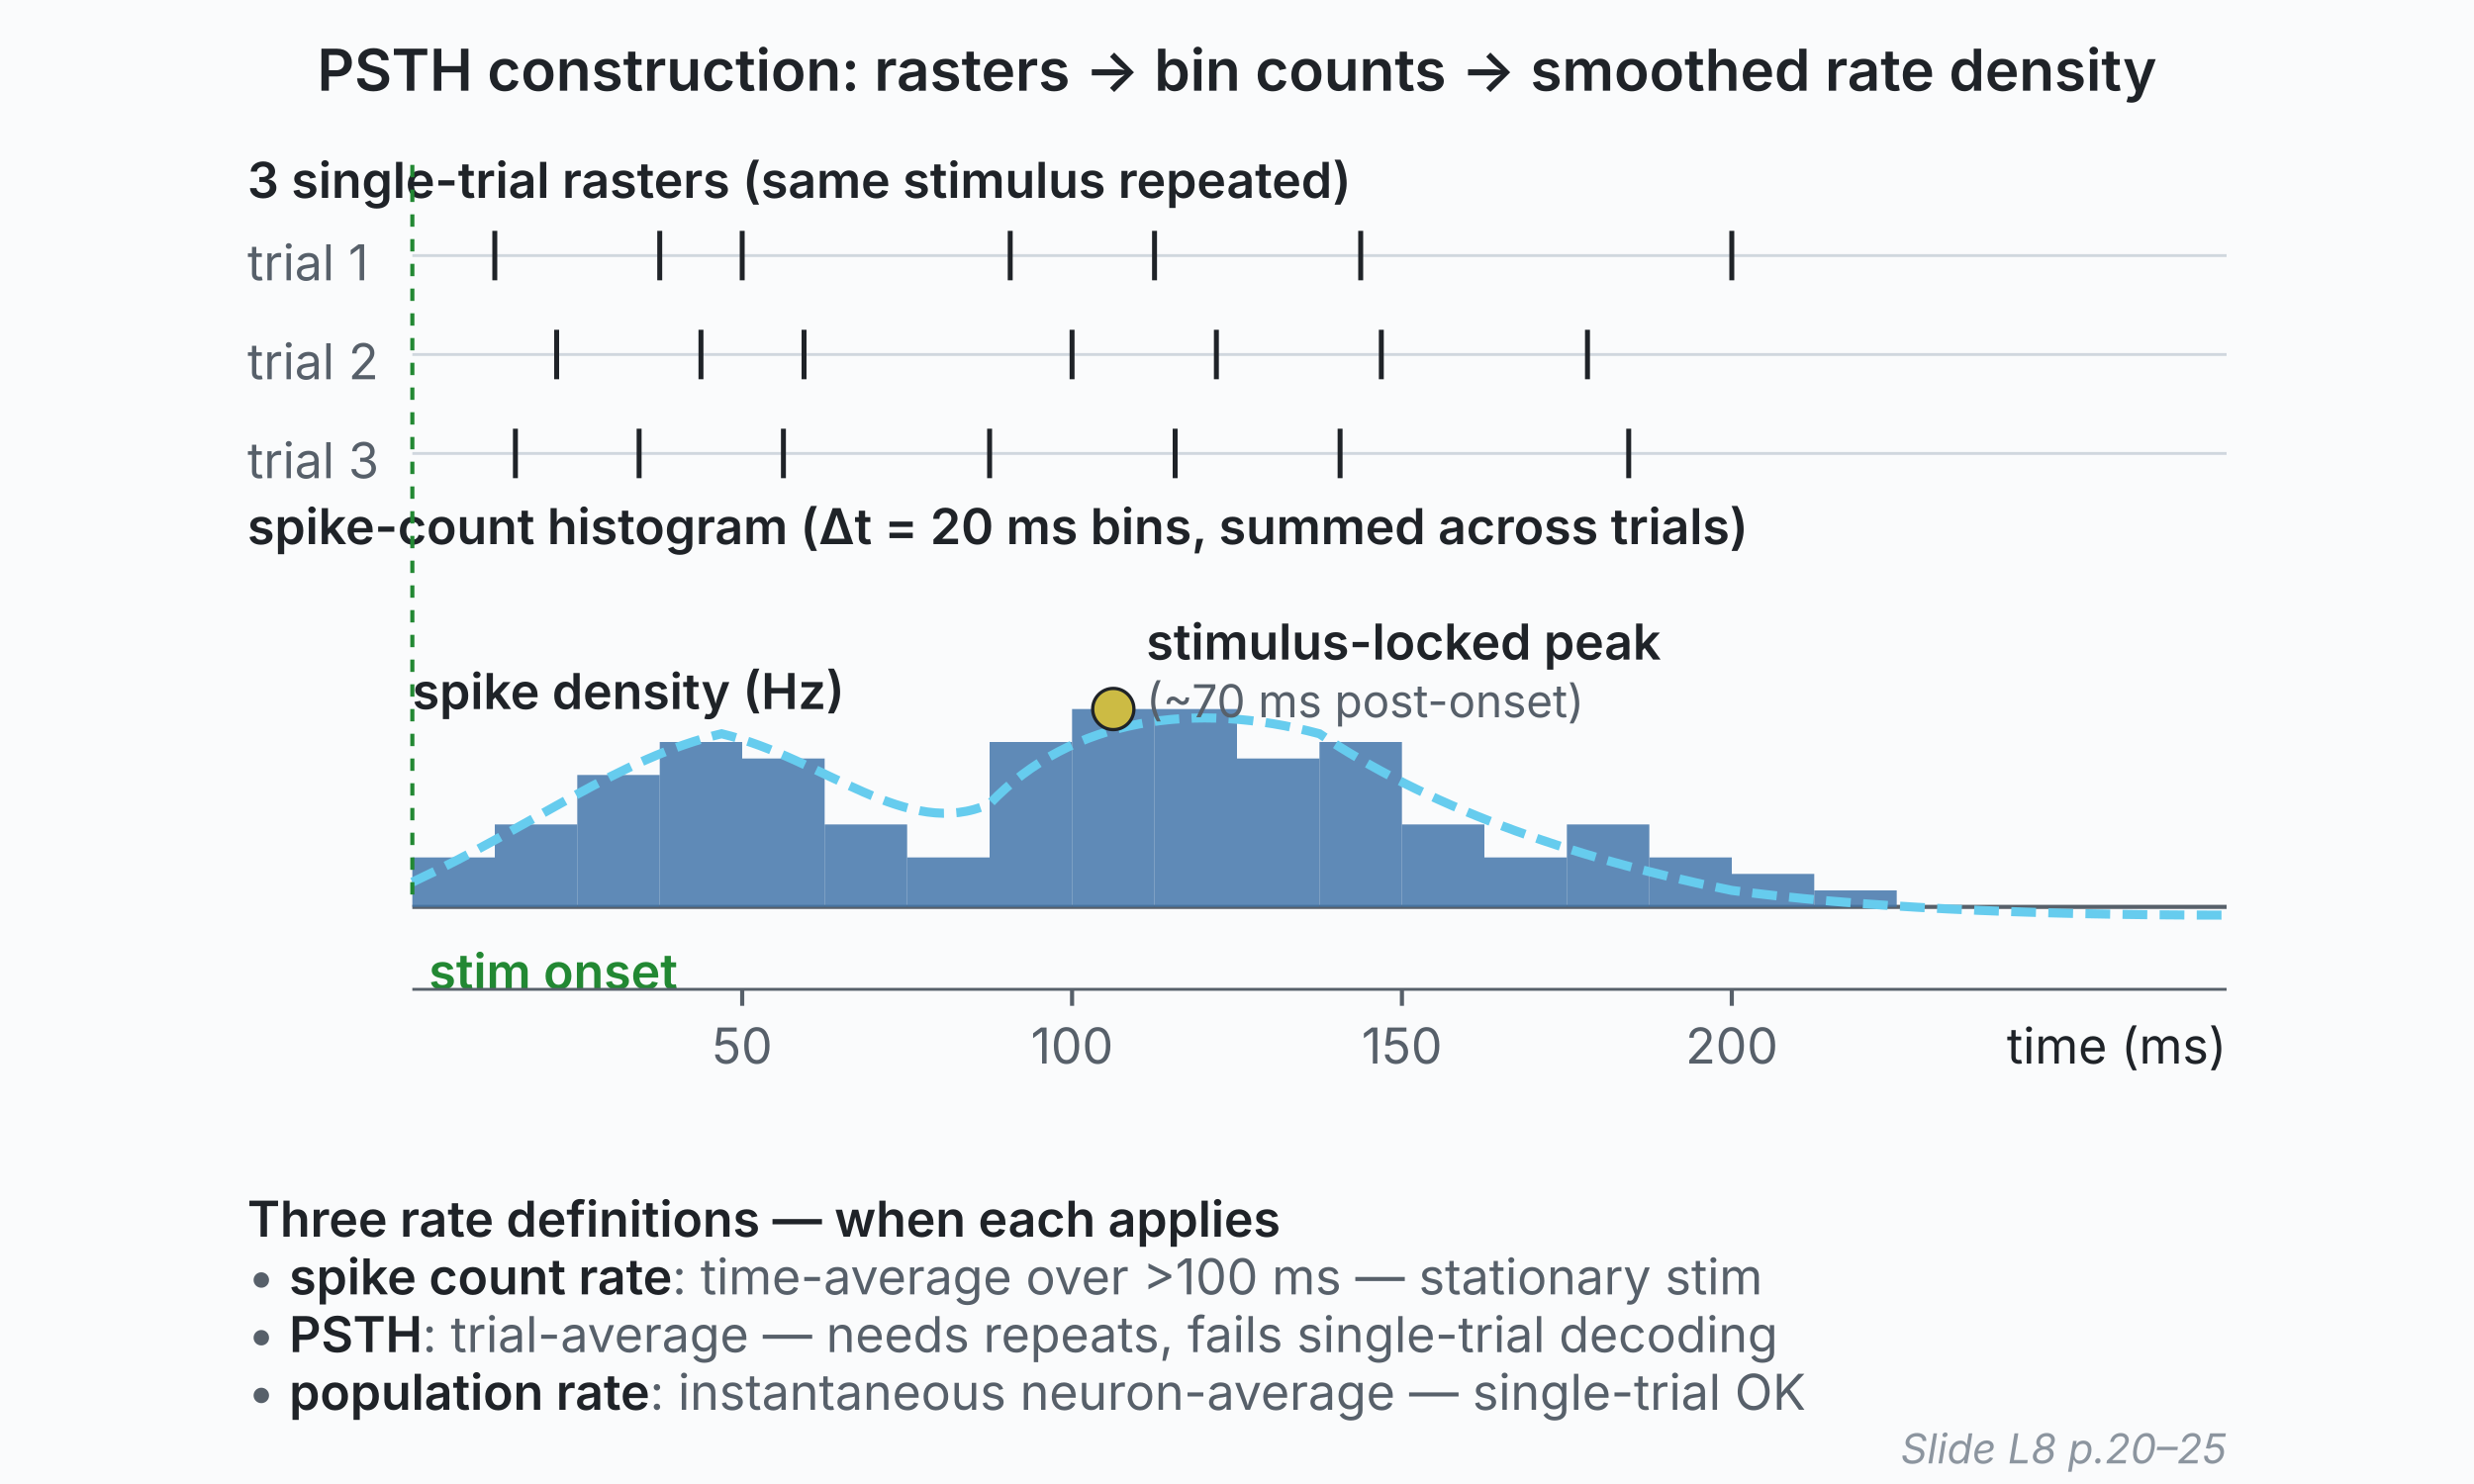
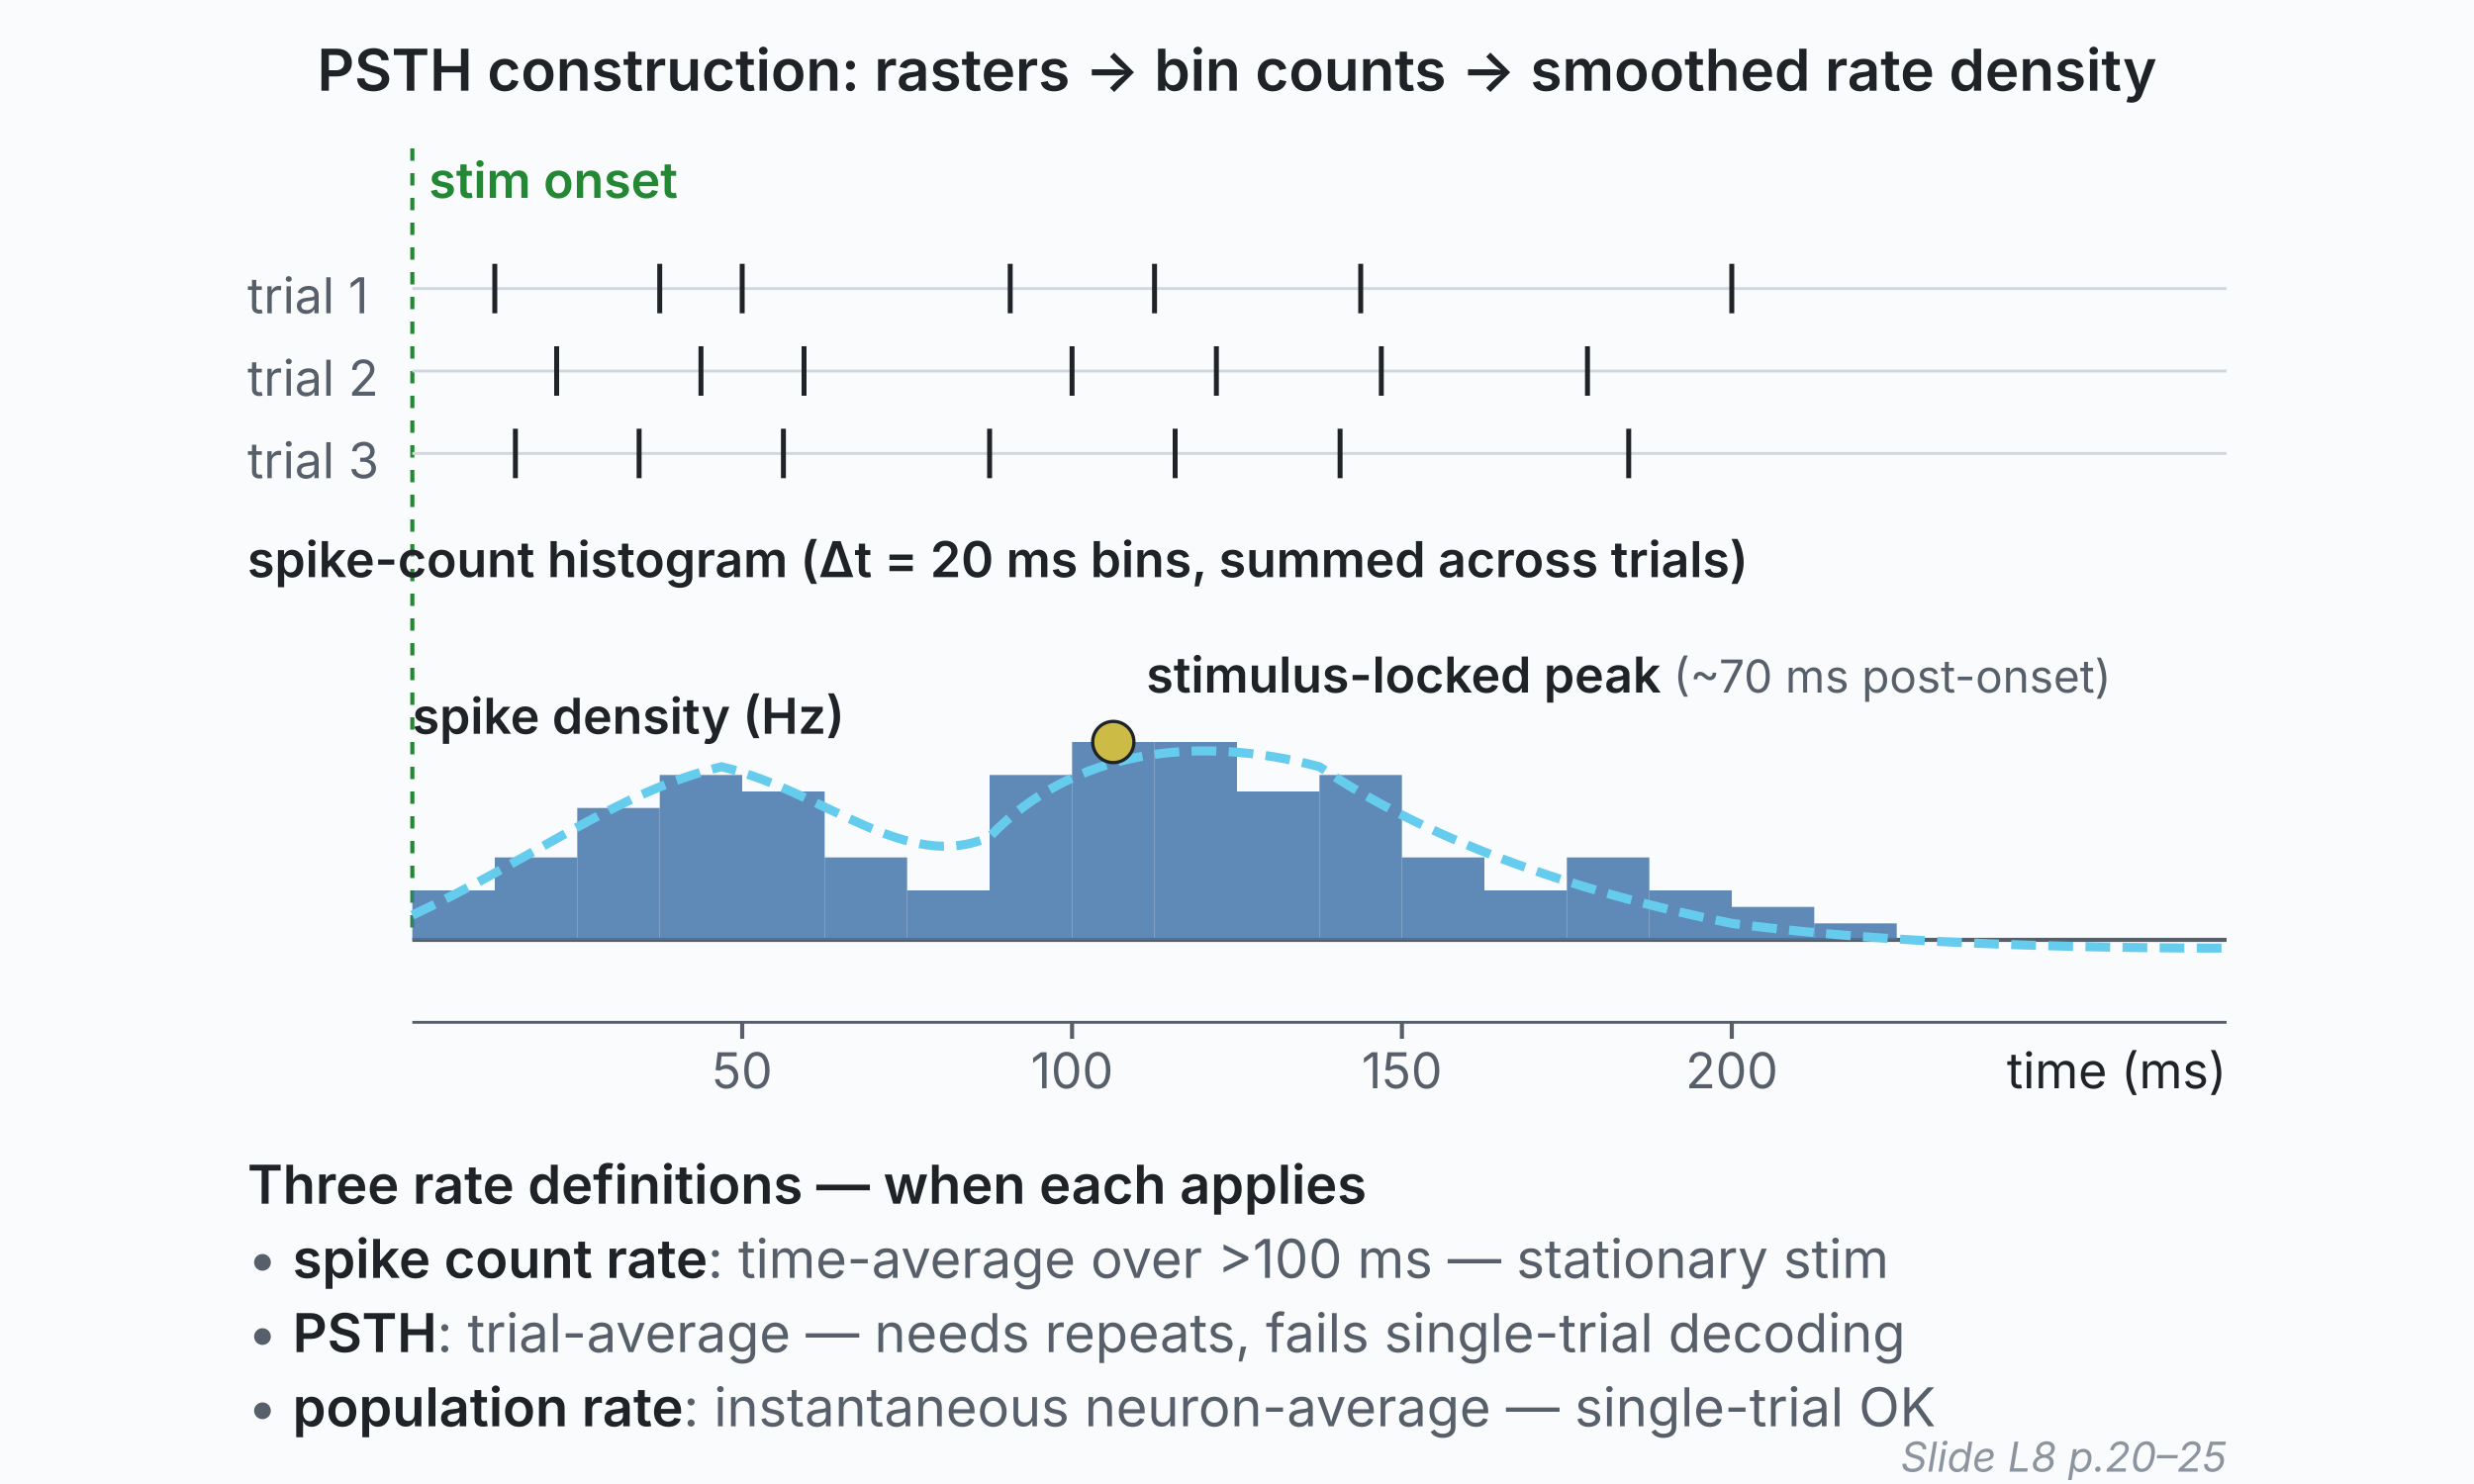
<svg xmlns="http://www.w3.org/2000/svg" viewBox="0 0 600 360" width="100%" height="auto" font-family="Inter, system-ui, sans-serif" font-size="12">
  <rect width="600" height="360" fill="#fafbfc" />
  <text x="300" y="22" text-anchor="middle" fill="#1f2328" font-size="14" font-weight="600">
    PSTH construction:  rasters  →  bin counts  →  smoothed rate density
  </text>
-   <text x="60" y="48" fill="#1f2328" font-weight="600">3 single-trial rasters (same stimulus repeated)</text>
-   <text x="60" y="68" fill="#57606a">trial 1</text>
-   <line x1="100" y1="62" x2="540" y2="62" stroke="#d0d7de" stroke-width="0.7" />
-   <line x1="120" y1="56" x2="120" y2="68" stroke="#1f2328" stroke-width="1.2" />
-   <line x1="160" y1="56" x2="160" y2="68" stroke="#1f2328" stroke-width="1.2" />
-   <line x1="180" y1="56" x2="180" y2="68" stroke="#1f2328" stroke-width="1.2" />
-   <line x1="245" y1="56" x2="245" y2="68" stroke="#1f2328" stroke-width="1.2" />
-   <line x1="280" y1="56" x2="280" y2="68" stroke="#1f2328" stroke-width="1.2" />
-   <line x1="330" y1="56" x2="330" y2="68" stroke="#1f2328" stroke-width="1.2" />
-   <line x1="420" y1="56" x2="420" y2="68" stroke="#1f2328" stroke-width="1.2" />
-   <text x="60" y="92" fill="#57606a">trial 2</text>
-   <line x1="100" y1="86" x2="540" y2="86" stroke="#d0d7de" stroke-width="0.7" />
-   <line x1="135" y1="80" x2="135" y2="92" stroke="#1f2328" stroke-width="1.2" />
-   <line x1="170" y1="80" x2="170" y2="92" stroke="#1f2328" stroke-width="1.2" />
-   <line x1="195" y1="80" x2="195" y2="92" stroke="#1f2328" stroke-width="1.2" />
-   <line x1="260" y1="80" x2="260" y2="92" stroke="#1f2328" stroke-width="1.2" />
-   <line x1="295" y1="80" x2="295" y2="92" stroke="#1f2328" stroke-width="1.2" />
-   <line x1="335" y1="80" x2="335" y2="92" stroke="#1f2328" stroke-width="1.2" />
-   <line x1="385" y1="80" x2="385" y2="92" stroke="#1f2328" stroke-width="1.2" />
+   <line x1="100" y1="36" x2="100" y2="228" stroke="#228833" stroke-width="1" stroke-dasharray="3 3" />
+   <text x="104" y="48" fill="#228833" font-weight="600">stim onset</text>
+   <text x="60" y="76" fill="#57606a">trial 1</text>
+   <line x1="100" y1="70" x2="540" y2="70" stroke="#d0d7de" stroke-width="0.7" />
+   <line x1="120" y1="64" x2="120" y2="76" stroke="#1f2328" stroke-width="1.2" />
+   <line x1="160" y1="64" x2="160" y2="76" stroke="#1f2328" stroke-width="1.2" />
+   <line x1="180" y1="64" x2="180" y2="76" stroke="#1f2328" stroke-width="1.2" />
+   <line x1="245" y1="64" x2="245" y2="76" stroke="#1f2328" stroke-width="1.2" />
+   <line x1="280" y1="64" x2="280" y2="76" stroke="#1f2328" stroke-width="1.2" />
+   <line x1="330" y1="64" x2="330" y2="76" stroke="#1f2328" stroke-width="1.2" />
+   <line x1="420" y1="64" x2="420" y2="76" stroke="#1f2328" stroke-width="1.2" />
+   <text x="60" y="96" fill="#57606a">trial 2</text>
+   <line x1="100" y1="90" x2="540" y2="90" stroke="#d0d7de" stroke-width="0.7" />
+   <line x1="135" y1="84" x2="135" y2="96" stroke="#1f2328" stroke-width="1.2" />
+   <line x1="170" y1="84" x2="170" y2="96" stroke="#1f2328" stroke-width="1.2" />
+   <line x1="195" y1="84" x2="195" y2="96" stroke="#1f2328" stroke-width="1.2" />
+   <line x1="260" y1="84" x2="260" y2="96" stroke="#1f2328" stroke-width="1.2" />
+   <line x1="295" y1="84" x2="295" y2="96" stroke="#1f2328" stroke-width="1.2" />
+   <line x1="335" y1="84" x2="335" y2="96" stroke="#1f2328" stroke-width="1.2" />
+   <line x1="385" y1="84" x2="385" y2="96" stroke="#1f2328" stroke-width="1.2" />
  <text x="60" y="116" fill="#57606a">trial 3</text>
  <line x1="100" y1="110" x2="540" y2="110" stroke="#d0d7de" stroke-width="0.7" />
  <line x1="125" y1="104" x2="125" y2="116" stroke="#1f2328" stroke-width="1.2" />
  <line x1="155" y1="104" x2="155" y2="116" stroke="#1f2328" stroke-width="1.2" />
  <line x1="190" y1="104" x2="190" y2="116" stroke="#1f2328" stroke-width="1.2" />
  <line x1="240" y1="104" x2="240" y2="116" stroke="#1f2328" stroke-width="1.2" />
  <line x1="285" y1="104" x2="285" y2="116" stroke="#1f2328" stroke-width="1.2" />
  <line x1="325" y1="104" x2="325" y2="116" stroke="#1f2328" stroke-width="1.2" />
  <line x1="395" y1="104" x2="395" y2="116" stroke="#1f2328" stroke-width="1.2" />
-   <text x="60" y="132" fill="#1f2328" font-weight="600">spike-count histogram (Δt = 20 ms bins, summed across trials)</text>
-   <line x1="100" y1="220" x2="540" y2="220" stroke="#57606a" />
-   <rect x="100" y="208" width="20" height="12" fill="#4477aa" opacity="0.85" />
-   <rect x="120" y="200" width="20" height="20" fill="#4477aa" opacity="0.85" />
-   <rect x="140" y="188" width="20" height="32" fill="#4477aa" opacity="0.85" />
-   <rect x="160" y="180" width="20" height="40" fill="#4477aa" opacity="0.85" />
-   <rect x="180" y="184" width="20" height="36" fill="#4477aa" opacity="0.85" />
-   <rect x="200" y="200" width="20" height="20" fill="#4477aa" opacity="0.85" />
-   <rect x="220" y="208" width="20" height="12" fill="#4477aa" opacity="0.85" />
-   <rect x="240" y="180" width="20" height="40" fill="#4477aa" opacity="0.85" />
-   <rect x="260" y="172" width="20" height="48" fill="#4477aa" opacity="0.85" />
-   <rect x="280" y="172" width="20" height="48" fill="#4477aa" opacity="0.85" />
-   <rect x="300" y="184" width="20" height="36" fill="#4477aa" opacity="0.85" />
-   <rect x="320" y="180" width="20" height="40" fill="#4477aa" opacity="0.85" />
-   <rect x="340" y="200" width="20" height="20" fill="#4477aa" opacity="0.85" />
-   <rect x="360" y="208" width="20" height="12" fill="#4477aa" opacity="0.85" />
-   <rect x="380" y="200" width="20" height="20" fill="#4477aa" opacity="0.85" />
-   <rect x="400" y="208" width="20" height="12" fill="#4477aa" opacity="0.85" />
-   <rect x="420" y="212" width="20" height="8" fill="#4477aa" opacity="0.85" />
-   <rect x="440" y="216" width="20" height="4" fill="#4477aa" opacity="0.85" />
-   <text x="100" y="172" fill="#1f2328" font-weight="600">spike density (Hz)</text>
-   <path d="M 100 214            C 130 200, 150 184, 175 178            C 200 184, 220 204, 240 195            C 260 174, 290 170, 320 178            C 345 195, 380 208, 420 216            C 450 220, 490 222, 540 222" fill="none" stroke="#66ccee" stroke-width="2.2" stroke-dasharray="6 3" />
-   <circle cx="270" cy="172" r="5" fill="#ccbb44" stroke="#1f2328" stroke-width="0.8" />
-   <text x="278" y="160" fill="#1f2328" font-weight="600">stimulus-locked peak</text>
-   <text x="278" y="174" fill="#57606a" font-size="11">(~70 ms post-onset)</text>
-   <line x1="100" y1="40" x2="100" y2="220" stroke="#228833" stroke-width="1" stroke-dasharray="3 3" />
-   <text x="104" y="240" fill="#228833" font-weight="600">stim onset</text>
-   <line x1="100" y1="240" x2="540" y2="240" stroke="#57606a" stroke-width="0.7" />
-   <line x1="180" y1="240" x2="180" y2="244" stroke="#57606a" />
-   <line x1="260" y1="240" x2="260" y2="244" stroke="#57606a" />
-   <line x1="340" y1="240" x2="340" y2="244" stroke="#57606a" />
-   <line x1="420" y1="240" x2="420" y2="244" stroke="#57606a" />
-   <text x="180" y="258" text-anchor="middle" fill="#57606a">50</text>
-   <text x="260" y="258" text-anchor="middle" fill="#57606a">100</text>
-   <text x="340" y="258" text-anchor="middle" fill="#57606a">150</text>
-   <text x="420" y="258" text-anchor="middle" fill="#57606a">200</text>
-   <text x="540" y="258" text-anchor="end" fill="#1f2328">time (ms)</text>
-   <text x="60" y="300" fill="#1f2328" font-weight="600">Three rate definitions — when each applies</text>
-   <text x="60" y="314" fill="#57606a">• <tspan fill="#1f2328" font-weight="600">spike count rate</tspan>: time-average over &gt;100 ms — stationary stim</text>
-   <text x="60" y="328" fill="#57606a">• <tspan fill="#1f2328" font-weight="600">PSTH</tspan>: trial-average — needs repeats, fails single-trial decoding</text>
-   <text x="60" y="342" fill="#57606a">• <tspan fill="#1f2328" font-weight="600">population rate</tspan>: instantaneous neuron-average — single-trial OK</text>
-   <text font-style="italic" x="540" y="355" text-anchor="end" fill="#8c959f" font-size="10">Slide L8 p.20–25</text>
+   <text x="60" y="140" fill="#1f2328" font-weight="600">spike-count histogram (Δt = 20 ms bins, summed across trials)</text>
+   <line x1="100" y1="228" x2="540" y2="228" stroke="#57606a" />
+   <rect x="100" y="216" width="20" height="12" fill="#4477aa" opacity="0.85" />
+   <rect x="120" y="208" width="20" height="20" fill="#4477aa" opacity="0.85" />
+   <rect x="140" y="196" width="20" height="32" fill="#4477aa" opacity="0.85" />
+   <rect x="160" y="188" width="20" height="40" fill="#4477aa" opacity="0.85" />
+   <rect x="180" y="192" width="20" height="36" fill="#4477aa" opacity="0.85" />
+   <rect x="200" y="208" width="20" height="20" fill="#4477aa" opacity="0.85" />
+   <rect x="220" y="216" width="20" height="12" fill="#4477aa" opacity="0.85" />
+   <rect x="240" y="188" width="20" height="40" fill="#4477aa" opacity="0.85" />
+   <rect x="260" y="180" width="20" height="48" fill="#4477aa" opacity="0.85" />
+   <rect x="280" y="180" width="20" height="48" fill="#4477aa" opacity="0.85" />
+   <rect x="300" y="192" width="20" height="36" fill="#4477aa" opacity="0.85" />
+   <rect x="320" y="188" width="20" height="40" fill="#4477aa" opacity="0.85" />
+   <rect x="340" y="208" width="20" height="20" fill="#4477aa" opacity="0.85" />
+   <rect x="360" y="216" width="20" height="12" fill="#4477aa" opacity="0.85" />
+   <rect x="380" y="208" width="20" height="20" fill="#4477aa" opacity="0.85" />
+   <rect x="400" y="216" width="20" height="12" fill="#4477aa" opacity="0.85" />
+   <rect x="420" y="220" width="20" height="8" fill="#4477aa" opacity="0.85" />
+   <rect x="440" y="224" width="20" height="4" fill="#4477aa" opacity="0.85" />
+   <text x="100" y="178" fill="#1f2328" font-weight="600">spike density (Hz)</text>
+   <path d="M 100 222            C 130 208, 150 192, 175 186            C 200 192, 220 212, 240 203            C 260 182, 290 178, 320 186            C 345 203, 380 216, 420 224            C 450 228, 490 230, 540 230" fill="none" stroke="#66ccee" stroke-width="2.2" stroke-dasharray="6 3" />
+   <circle cx="270" cy="180" r="5" fill="#ccbb44" stroke="#1f2328" stroke-width="0.8" />
+   <text x="278" y="168" fill="#1f2328" font-weight="600">stimulus-locked peak <tspan font-weight="normal" fill="#57606a" font-size="11">(~70 ms post-onset)</tspan>
+   </text>
+   <line x1="100" y1="248" x2="540" y2="248" stroke="#57606a" stroke-width="0.7" />
+   <line x1="180" y1="248" x2="180" y2="252" stroke="#57606a" />
+   <line x1="260" y1="248" x2="260" y2="252" stroke="#57606a" />
+   <line x1="340" y1="248" x2="340" y2="252" stroke="#57606a" />
+   <line x1="420" y1="248" x2="420" y2="252" stroke="#57606a" />
+   <text x="180" y="264" text-anchor="middle" fill="#57606a">50</text>
+   <text x="260" y="264" text-anchor="middle" fill="#57606a">100</text>
+   <text x="340" y="264" text-anchor="middle" fill="#57606a">150</text>
+   <text x="420" y="264" text-anchor="middle" fill="#57606a">200</text>
+   <text x="540" y="264" text-anchor="end" fill="#1f2328">time (ms)</text>
+   <text x="60" y="292" fill="#1f2328" font-weight="600" font-size="13">Three rate definitions — when each applies</text>
+   <text x="60" y="310" fill="#57606a" font-size="13">• <tspan fill="#1f2328" font-weight="600">spike count rate</tspan>: time-average over &gt;100 ms — stationary stim</text>
+   <text x="60" y="328" fill="#57606a" font-size="13">• <tspan fill="#1f2328" font-weight="600">PSTH</tspan>: trial-average — needs repeats, fails single-trial decoding</text>
+   <text x="60" y="346" fill="#57606a" font-size="13">• <tspan fill="#1f2328" font-weight="600">population rate</tspan>: instantaneous neuron-average — single-trial OK</text>
+   <text font-style="italic" x="540" y="357" text-anchor="end" fill="#8c959f" font-size="10">Slide L8 p.20–25</text>
</svg>
